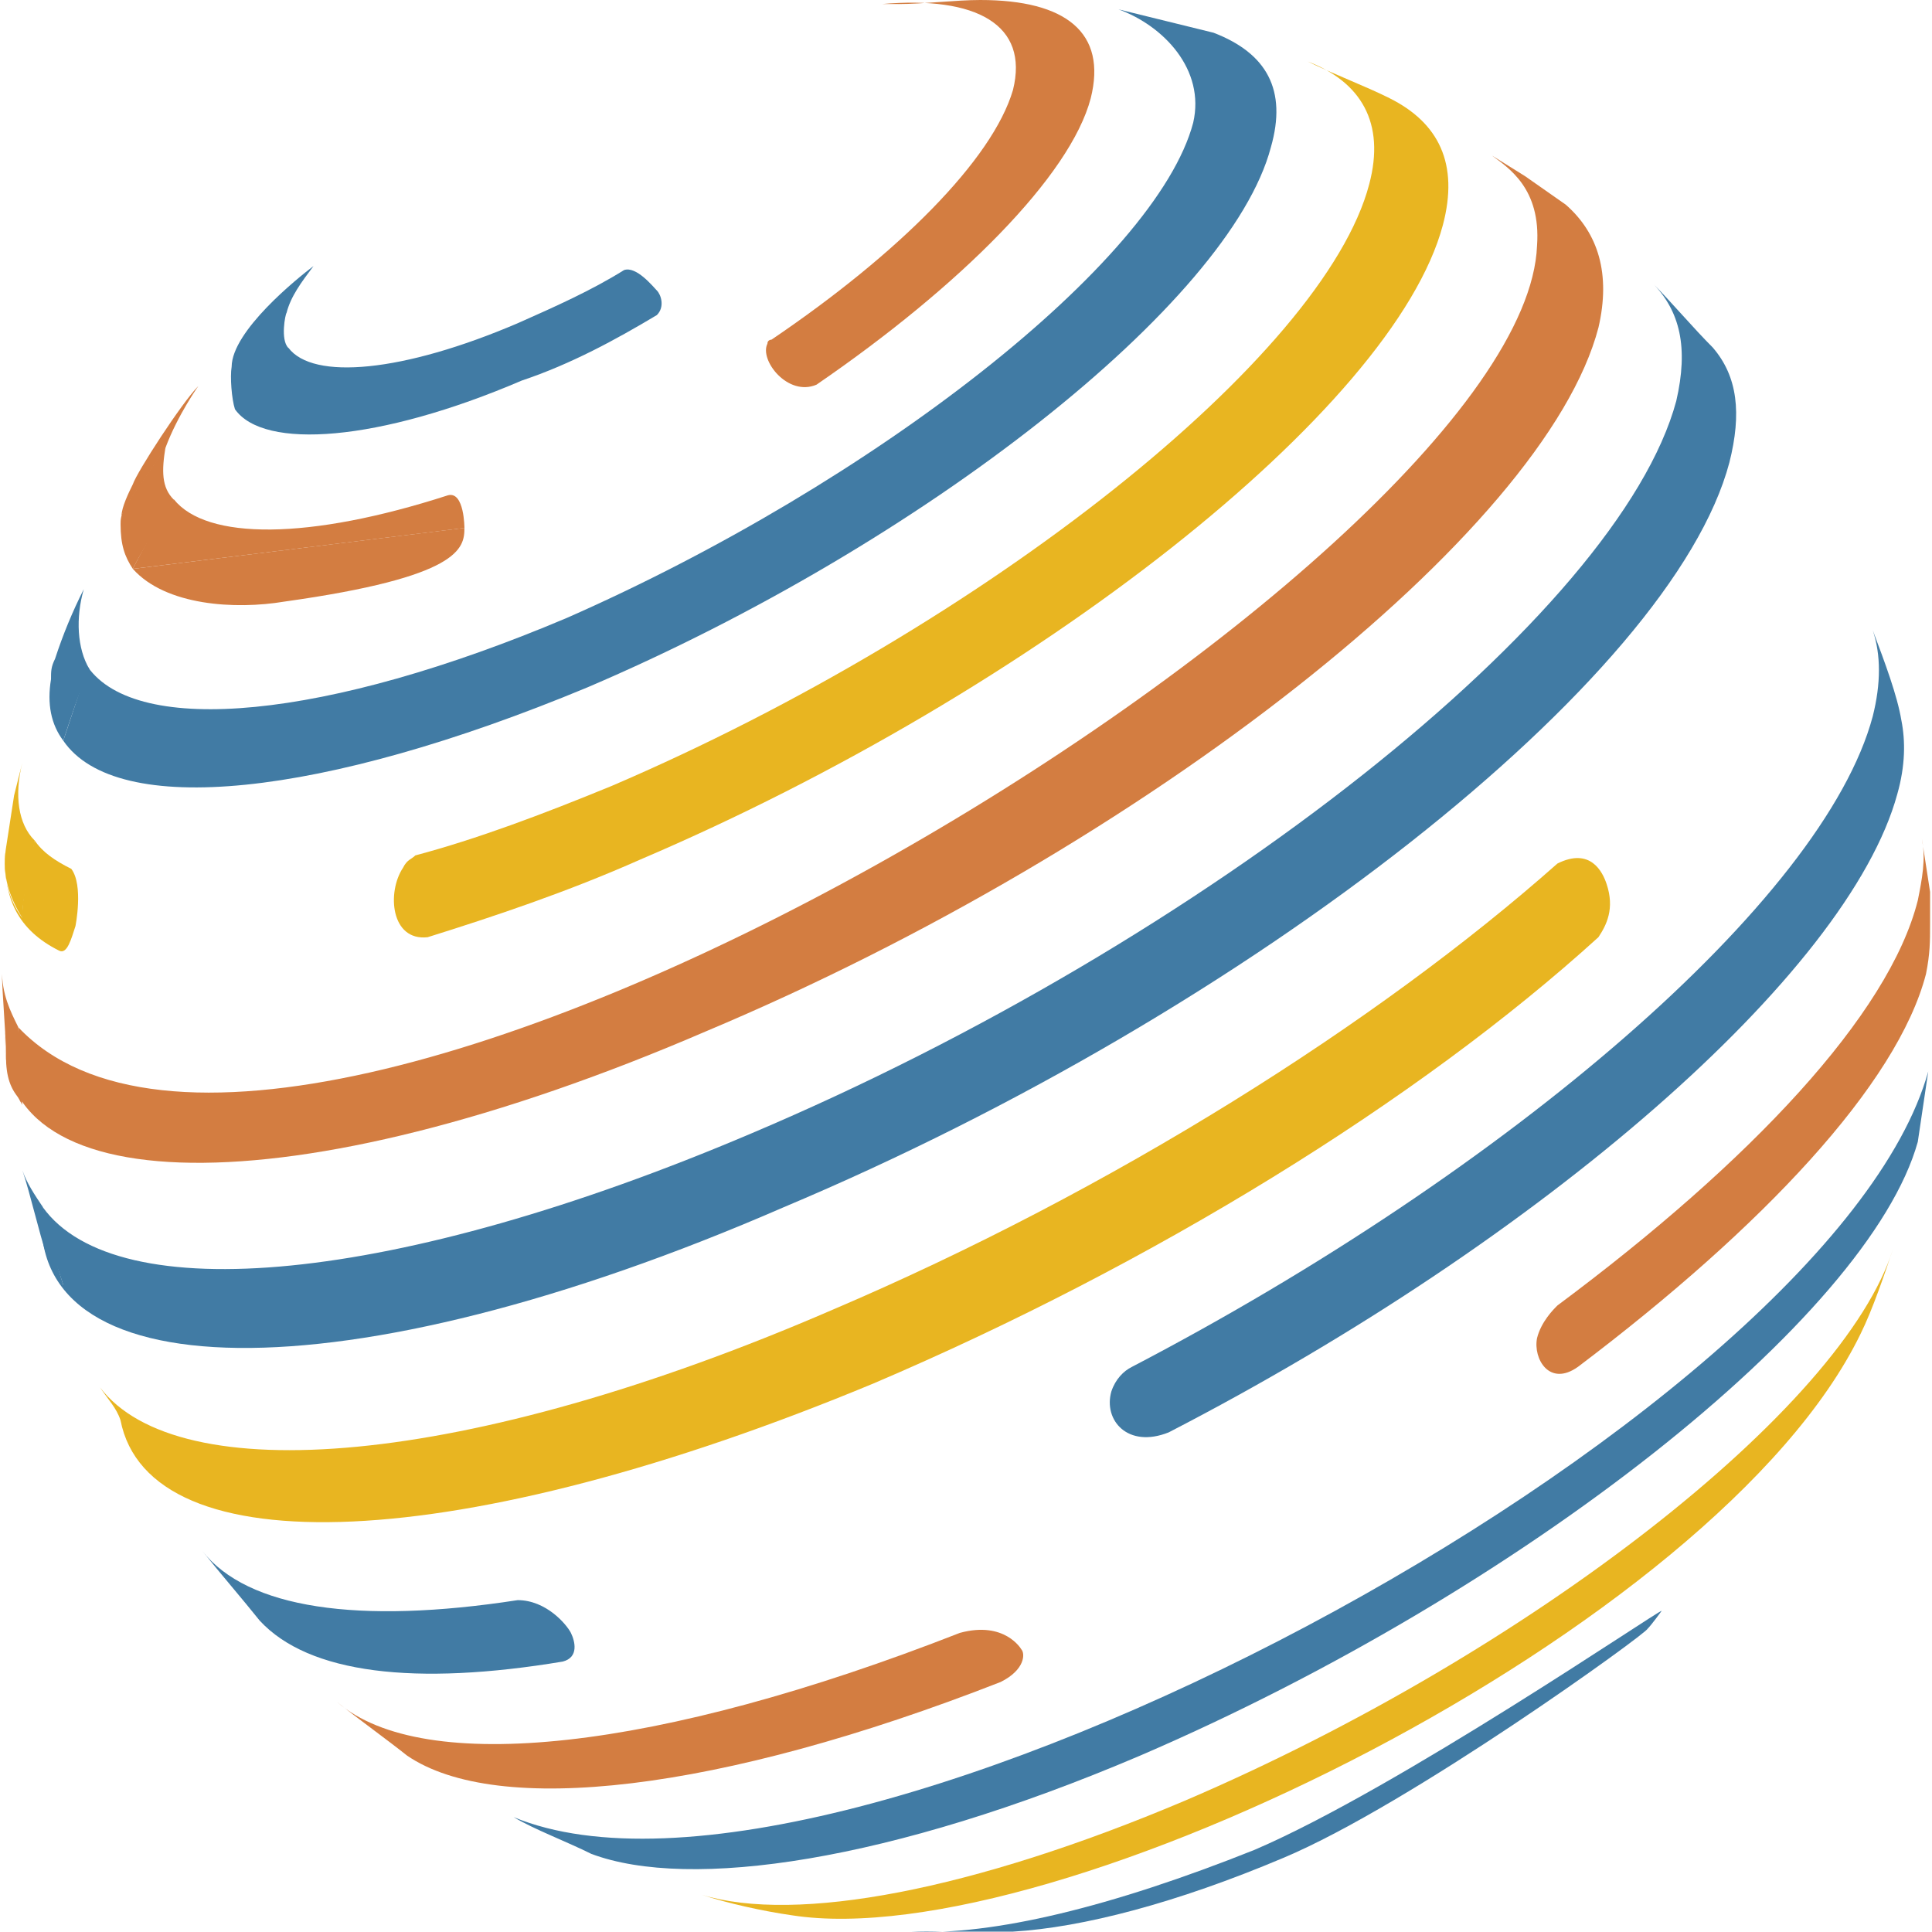
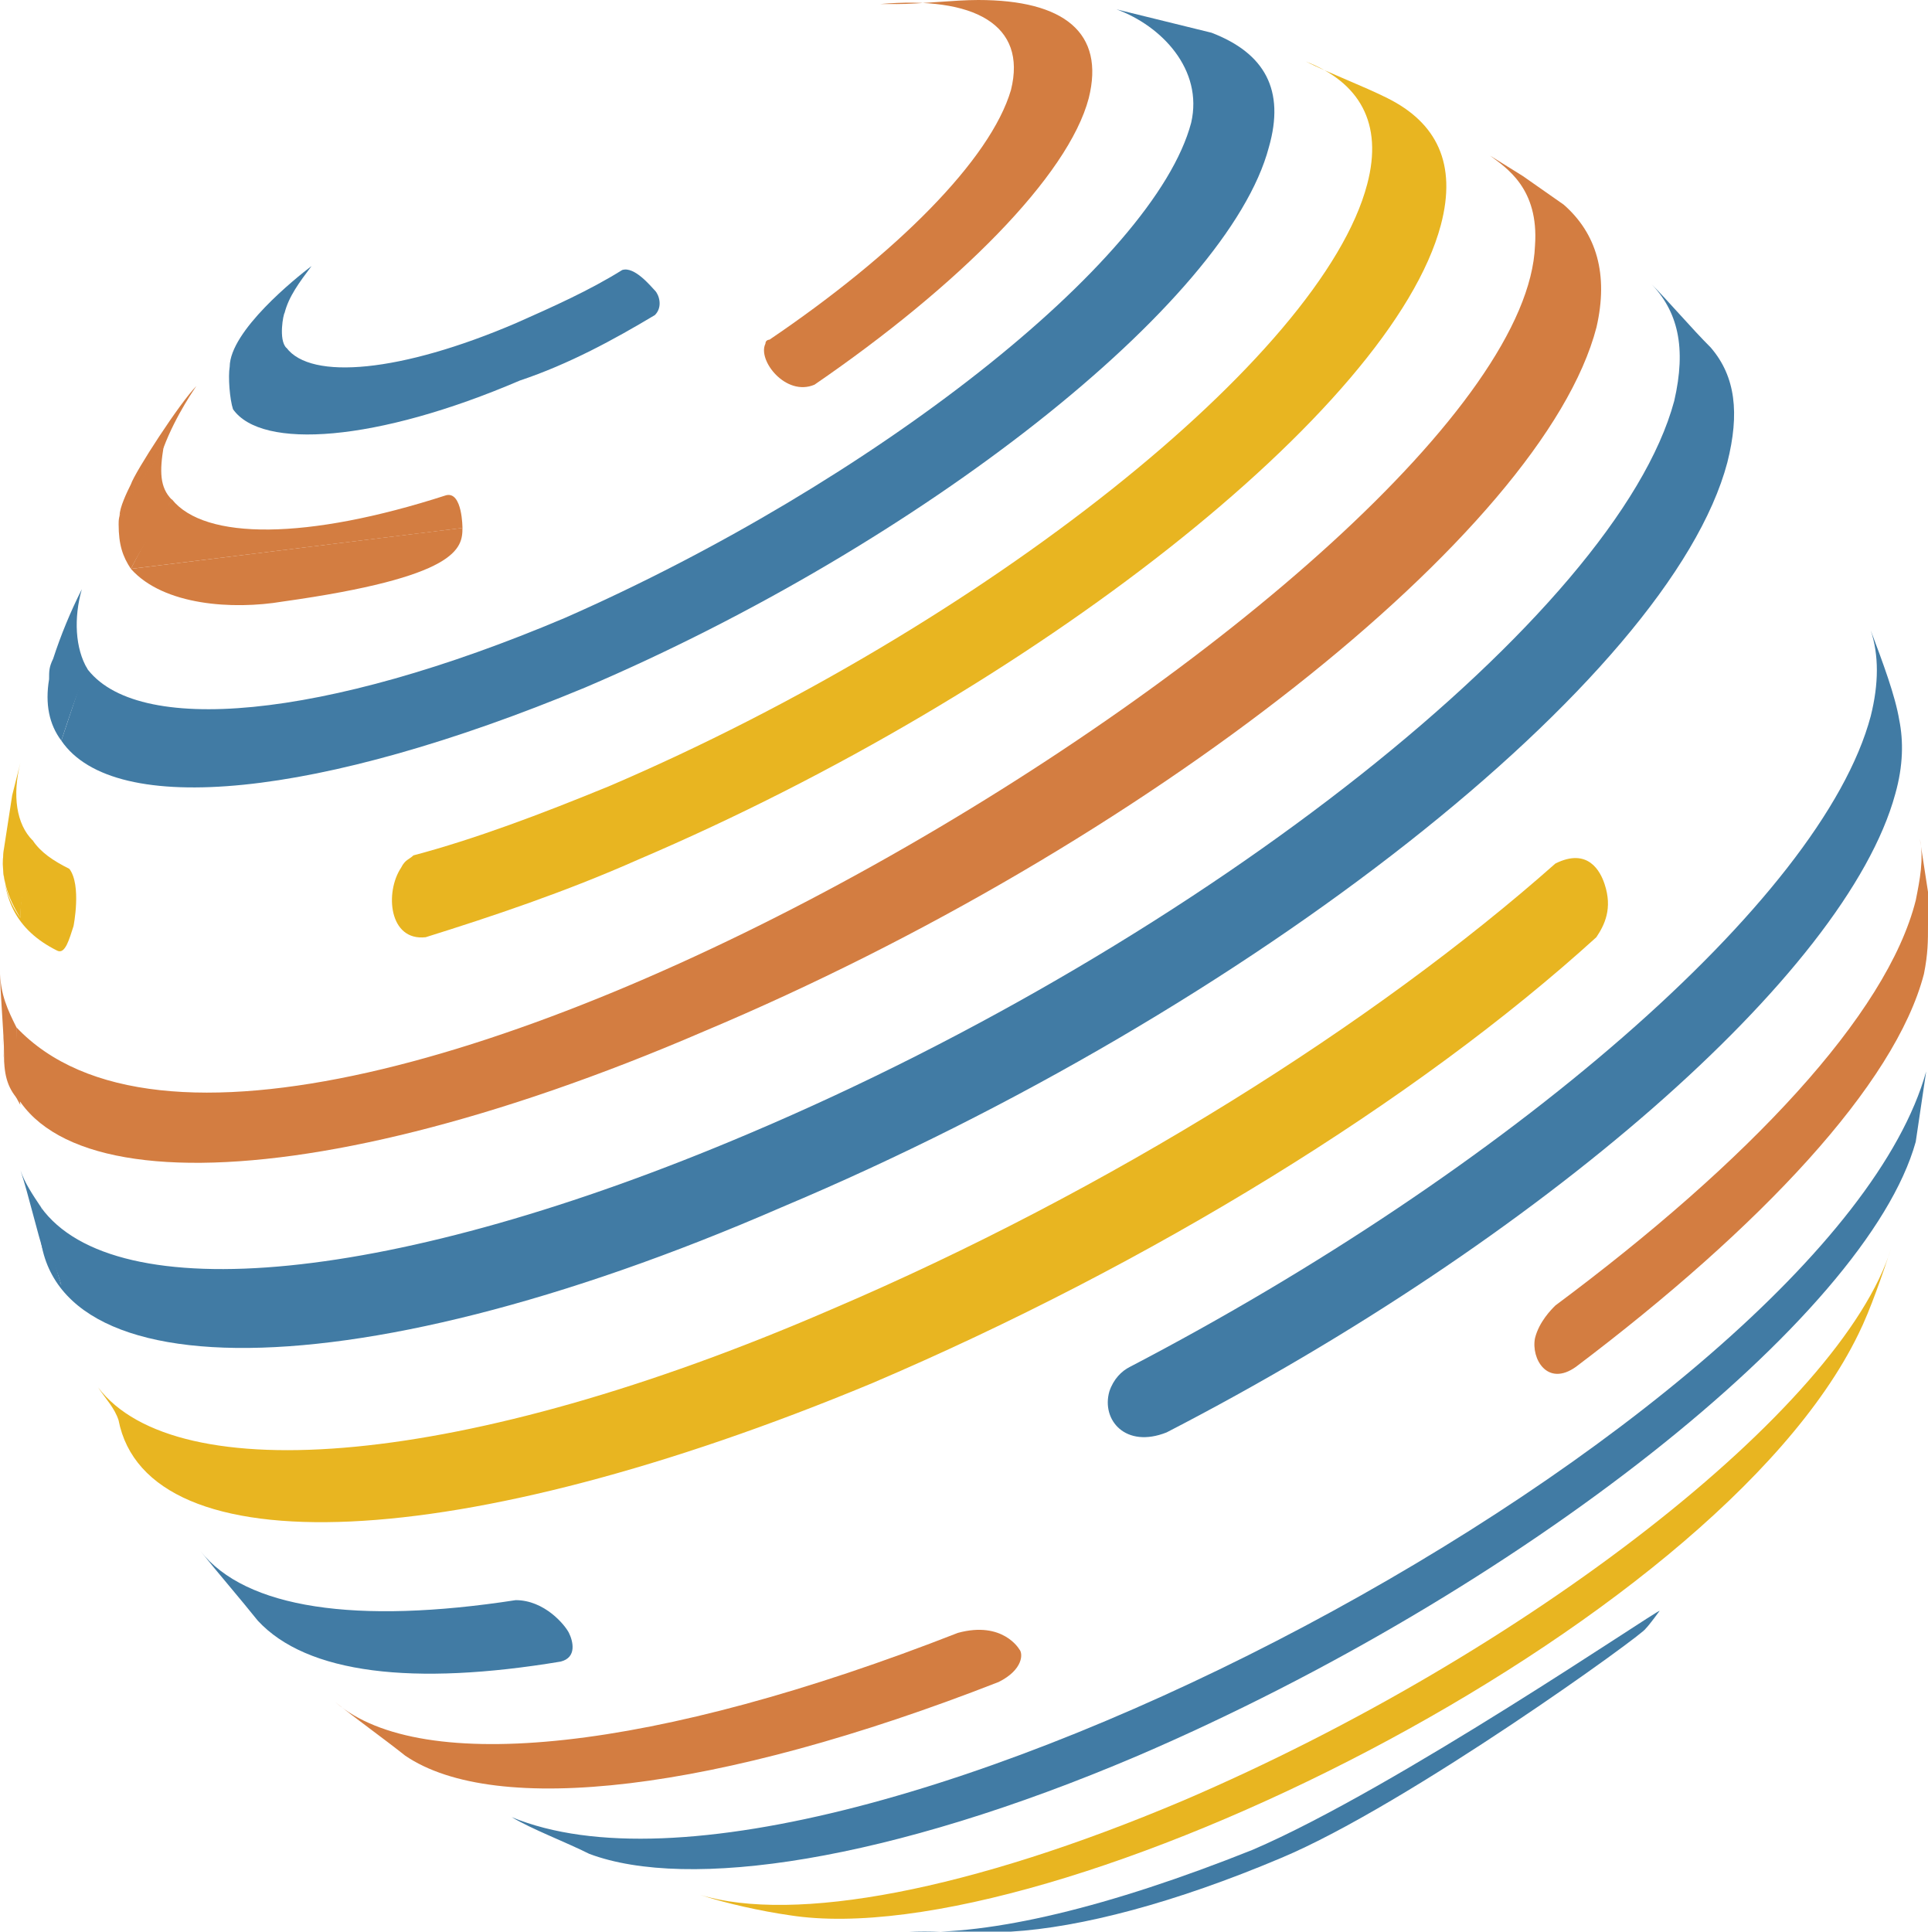
- <svg xmlns="http://www.w3.org/2000/svg" viewBox="0 0 1996 2000" width="2000" height="2000">
-   <g isolation="isolate">
-     <path d="m1389.91 584.59h-12.7c0-4.2 4.2-8.5 4.2-8.5h4.2c4.3 4.3 4.3 8.5 4.3 8.5" fill="#eff3c9" />
+ <svg xmlns="http://www.w3.org/2000/svg" viewBox="0 0 1996 2000">
+   <path d="M1389.91 584.59h-12.7c0-4.2 4.2-8.5 4.2-8.5h4.2c4.3 4.3 4.3 8.5 4.3 8.5" fill="#eff3c9" />
+   <path d="M928 4.2c25.4 0 59.31-4.2 84.71-4.2 89 0 131.42 33.89 114.42 101.68-21.13 80.48-135.58 194.86-283.9 296.54-29.7 12.7-59.31-25.4-50.81-42.39 0-4.2 4.2-4.2 4.2-4.2 131.42-89 228.83-186.36 250-258.45 16.9-67.79-38.11-97.48-135.62-89h17" fill="#d37d41" />
+   <path d="M1436.52 101.68c50.81 25.4 72 67.79 55.11 131.37-50.81 190.66-423.76 483-830.62 656.67-76.32 33.9-152.53 59.28-220.34 80.49-38.11 4.2-42.41-46.59-25.4-72 4.2-8.5 8.5-8.5 12.7-12.7 63.61-16.9 131.42-42.39 203.43-72 385.66-165.27 737.41-444.81 784-622.78 16.9-63.59-8.5-105.88-63.61-127.08 25.4 12.6 59.31 25.3 84.71 38" fill="#e8b521" />
+   <path d="M1966.3 745.65c4.2 21.2 4.2 46.59-4.2 76.29-50.81 186.36-368.66 461.81-754.31 660.87-42.41 16.9-67.81-12.7-59.31-42.39 4.2-12.7 12.7-21.2 21.2-25.4 389.86-203.36 716.21-483 767-673.57q12.75-50.84 0-89c12.7 33.79 25.4 67.69 29.6 93.18" fill="#417ba4" />
+   <g fill="#d37d41">
+     <path d="M1996 923.52v33.89c0 16.9 0 29.69-4.2 50.79-29.7 114.38-169.53 262.65-360.25 406.72-29.7 21.2-46.61-8.5-42.41-29.69 4.2-16.9 16.9-29.69 21.2-33.89 199.23-148.27 343.25-300.74 373-419.42 4.2-21.2 8.5-42.39 4.2-63.59l8.5 55.19M135.52 588.88c12.7-25.4 25.4-46.59 42.41-72 33.91 42.39 139.82 42.39 283.94-4.2 16.9-4.2 16.9 33.89 16.9 33.89" />
+     <path d="M478.77 546.49c0 21.2-4.2 50.79-186.43 76.29-50.81 8.5-122.92 4.2-156.82-33.89" />
  </g>
-   <path d="m928 4.2c25.4 0 59.31-4.2 84.71-4.2 89 0 131.42 33.89 114.42 101.68-21.13 80.48-135.58 194.86-283.9 296.54-29.7 12.7-59.31-25.4-50.81-42.39 0-4.2 4.2-4.2 4.2-4.2 131.42-89 228.83-186.36 250-258.45 16.9-67.79-38.11-97.48-135.62-89h17" fill="#d37d41" />
-   <path d="m1436.52 101.68c50.81 25.4 72 67.79 55.11 131.37-50.81 190.66-423.76 483-830.62 656.67-76.32 33.9-152.53 59.28-220.34 80.49-38.11 4.2-42.41-46.59-25.4-72 4.2-8.5 8.5-8.5 12.7-12.7 63.61-16.9 131.42-42.39 203.43-72 385.66-165.27 737.41-444.81 784-622.78 16.9-63.59-8.5-105.88-63.61-127.08 25.4 12.6 59.31 25.3 84.71 38" fill="#e8b521" />
-   <path d="m1966.3 745.65c4.2 21.2 4.2 46.59-4.2 76.29-50.81 186.36-368.66 461.81-754.31 660.87-42.41 16.9-67.81-12.7-59.31-42.39 4.2-12.7 12.7-21.2 21.2-25.4 389.86-203.36 716.21-483 767-673.57q12.75-50.84 0-89c12.7 33.79 25.4 67.69 29.6 93.18" fill="#417ba4" />
-   <g fill="#d37d41">
-     <path d="m1996 923.52v33.89c0 16.9 0 29.69-4.2 50.79-29.7 114.38-169.53 262.65-360.25 406.72-29.7 21.2-46.61-8.5-42.41-29.69 4.2-16.9 16.9-29.69 21.2-33.89 199.23-148.27 343.25-300.74 373-419.42 4.2-21.2 8.5-42.39 4.2-63.59l8.5 55.19" />
-     <path d="m135.52 588.88c12.7-25.4 25.4-46.59 42.41-72 33.91 42.39 139.82 42.39 283.94-4.2 16.9-4.2 16.9 33.89 16.9 33.89" />
-     <path d="m478.77 546.49c0 21.2-4.2 50.79-186.43 76.29-50.81 8.5-122.92 4.2-156.82-33.89" />
+   <path d="M1254.29 33.89c55.11 21.2 76.31 59.29 59.31 118.58-42.41 161-360.25 410.92-707.71 559.19-275.44 114.48-487.37 135.67-542.38 55.09 8.5-25.4 16.9-50.79 25.4-76.29 50.81 72 245.84 55.09 495.87-50.79 317.85-139.77 610.29-368.53 648.4-512.6 12.7-55.09-30.7-100.38-77.31-117.38" fill="#417ba4" />
+   <path d="M76.11 958.71c-4.2 12.7-8.5 29.69-16.9 25.4C16.8 963-.2 929.12 4.1 878.23c-4.2 29.69 4.2 55.09 16.9 72-.2-25.79 8.5-55.09 12.7-80.48 8.5 12.7 21.2 21.2 38.11 29.69 12.8 16.9 4.3 59.29 4.3 59.29" fill="#e8b521" />
+   <path d="M1576.44 182.16l42.41 29.69c33.91 29.69 46.61 72 33.91 127.08-55.11 211.86-470.37 538-923.84 728.66C296.64 1254-17 1245.56 4.2 1063.39c-4.2 29.69 4.2 59.29 16.9 80.48-4.2-25.4-4.2-55.09-4.2-80.48 283.94 300.74 1559.53-478.71 1572.24-809.14 4.2-59.29-29.7-80.48-46.61-93.18l33.9 21.1" fill="#d37d41" />
+   <g fill="#417ba4">
+     <path d="M46.51 1300.54c-4.2-16.9-8.5-33.89-4.2-55.09-4.3 21.2 0 38.19 4.2 55.09" />
+     <path d="M1771.37 360.13c25.4 29.69 29.7 67.79 16.9 118.58-59.31 224.56-495.87 567.69-978.95 771-457.67 199.16-792.52 190.66-767-4.2-4.2 33.89 4.2 63.59 21.2 84.68-8.5-25.4-16.9-50.79-21.2-80.48 76.31 105.88 364.45 80.48 733.21-76.29 470.37-199.16 898.44-538 957.74-758.35 12.7-55.09 4.2-93.18-25.4-122.88 21.1 21.3 42.31 46.69 63.51 67.89" />
  </g>
-   <path d="m1254.29 33.89c55.11 21.2 76.31 59.29 59.31 118.58-42.41 161-360.25 410.92-707.71 559.19-275.44 114.48-487.37 135.67-542.38 55.09 8.5-25.4 16.9-50.79 25.4-76.29 50.81 72 245.84 55.09 495.87-50.79 317.85-139.77 610.29-368.53 648.4-512.6 12.7-55.09-30.7-100.38-77.31-117.38" fill="#417ba4" />
-   <path d="M76.11,958.71c-4.2,12.7-8.5,29.69-16.9,25.4C16.8,963-.2,929.12,4.1,878.23c-4.2,29.69,4.2,55.09,16.9,72-0.2-25.79,8.5-55.09,12.7-80.48,8.5,12.7,21.2,21.2,38.11,29.69,12.8,16.9,4.3,59.29,4.3,59.29" fill="#e8b521" />
-   <path d="M1576.44,182.16l42.41,29.69c33.91,29.69,46.61,72,33.91,127.08-55.11,211.86-470.37,538-923.84,728.66C296.64,1254-17,1245.56,4.2,1063.39c-4.2,29.69,4.2,59.29,16.9,80.48-4.2-25.4-4.2-55.09-4.2-80.48,283.94,300.74,1559.53-478.71,1572.24-809.14,4.2-59.29-29.7-80.48-46.61-93.18l33.9,21.1" fill="#d37d41" />
-   <g fill="#417ba4">
-     <path d="m46.51 1300.54c-4.2-16.9-8.5-33.89-4.2-55.09-4.3 21.2 0 38.19 4.2 55.09" />
-     <path d="m1771.37 360.13c25.4 29.69 29.7 67.79 16.9 118.58-59.31 224.56-495.87 567.69-978.95 771-457.67 199.16-792.52 190.66-767-4.2-4.2 33.89 4.2 63.59 21.2 84.68-8.5-25.4-16.9-50.79-21.2-80.48 76.31 105.88 364.45 80.48 733.21-76.29 470.37-199.16 898.44-538 957.74-758.35 12.7-55.09 4.2-93.18-25.4-122.88 21.1 21.3 42.31 46.69 63.51 67.89" />
-   </g>
-   <path d="m1661.15 915.12c8.5 25.4 0 42.39-8.5 55.09-186.43 169.47-462 338.93-750.11 461.81-428.06 178-750.11 190.66-779.82 38.09-4.2-12.7-12.7-21.2-21.2-33.89 80.51 105.88 377.16 84.68 758.61-80.48 288.14-122.88 563.68-296.54 750.11-461.81 34-17 46.71 8.4 50.91 21.2" fill="#e8b521" />
-   <path d="m589 1690.37c4.2 8.5 8.5 25.4-8.5 29.69-152.52 25.4-262.74 12.7-313.65-42.39-16.9-21.2-42.41-50.79-59.31-72 46.61 59.29 161 76.29 326.35 50.79 29.7 0 50.81 25.4 55.11 33.89" fill="#417ba4" />
-   <path d="m1055.16 1707.26c4.2 4.2 4.2 21.2-21.2 33.89-292.44 114.38-521.28 139.77-614.49 76.29-21.2-16.9-50.81-38.09-72-55.09 89 76.29 330.55 50.79 644.2-72 46.51-12.7 63.51 16.9 63.51 16.9" fill="#d37d41" />
-   <path d="M1983.3,1182c-50.81,182.16-411.06,466-805.22,635.48-258.54,110.18-466.17,139.77-567.89,101.68-25.4-12.7-59.31-25.4-80.51-38.09C868,2021.2,1893.38,1470.71,1994.1,1109.18" fill="#417ba4" />
-   <path d="m1923.89 1381.13c-148.32 305-834.83 644-1106.07 601.58-29.7-4.2-67.81-12.7-93.21-21.2 97.51 29.69 279.74-4.2 500.08-97.48 356-152.47 682.3-406.72 733.21-571.89-8.5 25.39-21.3 63.49-34 89" fill="#e8b521" />
-   <path d="M1703.56,1686.07c0,4.2-245.84,182.16-377.16,237.25-110.22,46.59-207.63,72-279.74,76.29H940.74c84.71,4.2,207.63-25.4,356-84.68,148.32-63.59,417.26-247.45,421.46-247.45,0,0-10.4,14.4-14.6,18.6" fill="#417ba4" />
-   <path d="m135.52 588.88c-8.5-12.7-12.7-25-12.7-46.19 0-4.2 0-8.5 4.2-16.9 12.7-21.2 29.7-42.39 42.41-63.59-4.2 25.4-4.2 42.39 8.5 55.09-17 29.59-29.7 46.19-42.41 71.59" fill="#d37d41" />
-   <path d="M63.51,766.75q-19.05-25.35-12.7-63.59c0-8.5,0-12.7,4.2-21.2a509.1,509.1,0,0,1,29.7-72c-8.5,29.69-6.9,61.39,5.8,82.58-12.8,29.79-19,50.09-27,74.19" fill="#417ba4" />
-   <path d="m21.1 950.51c-12.7-21.2-21.2-42.39-17-72l8.5-55.09 8.5-33.89c-8.5 33.89-4.2 63.59 12.7 80.48-2.6 25.79-12.7 55.09-12.7 80.48" fill="#e8b521" />
-   <path d="m21.1 1140.78c-12.7-12.7-16.9-26.6-16.9-47.78 0-25.4-4.2-63.59-4.2-89 0 25.4 8.5 42.39 16.9 59.29" fill="#d37d41" />
-   <g fill="#417ba4">
-     <path d="m678 300.74c-4.2-4.3-21.2-25.4-33.91-21.2-33.91 21.2-72.11 38.19-110.22 55.09-118.71 50.79-211.92 59.29-237.33 25.37l-.09.11c-8.39-8.51-3-35.25-1.81-36.2 4.3-17 15.2-31.59 27.9-48.49-16.64 12.58-84.41 67.13-84.74 104.21-1.76 10.43 0 33.61 3.43 44 29.7 42.29 148.62 33.89 296.94-29.69 50.81-17 97.41-42.39 139.82-67.79 8.51-8.51 4.21-21.21.01-25.41" />
-     <path d="m63.51 1330.24c-8.5-8.5-12.7-16.9-16.9-29.69-8.5-25.4-16.9-63.59-25.4-89 4.2 12.7 12.7 25.4 21.2 38.09 8.3 29.79 12.6 55.19 21.1 80.58" />
-   </g>
-   <path d="m123.82 533.8c0-8.5 7.5-24.1 11.7-32.49 4.2-12.7 50.81-84.68 67.81-101.68 0 0-21.2 29.69-33.91 63.59-12.7 21.2-29.7 42.39-42.41 63.59" fill="#d37d41" />
+   <path d="M1661.15 915.12c8.5 25.4 0 42.39-8.5 55.09-186.43 169.47-462 338.93-750.11 461.81-428.06 178-750.11 190.66-779.82 38.09-4.2-12.7-12.7-21.2-21.2-33.89 80.51 105.88 377.16 84.68 758.61-80.48 288.14-122.88 563.68-296.54 750.11-461.81 34-17 46.71 8.4 50.91 21.2" fill="#e8b521" />
+   <path d="M589 1690.37c4.2 8.5 8.5 25.4-8.5 29.69-152.52 25.4-262.74 12.7-313.65-42.39-16.9-21.2-42.41-50.79-59.31-72 46.61 59.29 161 76.29 326.35 50.79 29.7 0 50.81 25.4 55.11 33.89" fill="#417ba4" />
+   <path d="M1055.16 1707.26c4.2 4.2 4.2 21.2-21.2 33.89-292.44 114.38-521.28 139.77-614.49 76.29-21.2-16.9-50.81-38.09-72-55.09 89 76.29 330.55 50.79 644.2-72 46.51-12.7 63.51 16.9 63.51 16.9" fill="#d37d41" />
+   <path d="M1983.3 1182c-50.81 182.16-411.06 466-805.22 635.48-258.54 110.18-466.17 139.77-567.89 101.68-25.4-12.7-59.31-25.4-80.51-38.09C868 2021.2 1893.38 1470.71 1994.1 1109.18" fill="#417ba4" />
+   <path d="M1923.89 1381.13c-148.32 305-834.83 644-1106.07 601.58-29.7-4.2-67.81-12.7-93.21-21.2 97.51 29.69 279.74-4.2 500.08-97.48 356-152.47 682.3-406.72 733.21-571.89-8.5 25.39-21.3 63.49-34 89" fill="#e8b521" />
+   <path d="M1703.56 1686.07c0 4.2-245.84 182.16-377.16 237.25-110.22 46.59-207.63 72-279.74 76.29H940.74c84.71 4.2 207.63-25.4 356-84.68 148.32-63.59 417.26-247.45 421.46-247.45 0 0-10.4 14.4-14.6 18.6" fill="#417ba4" />
+   <path d="M135.52 588.88c-8.5-12.7-12.7-25-12.7-46.19 0-4.2 0-8.5 4.2-16.9 12.7-21.2 29.7-42.39 42.41-63.59-4.2 25.4-4.2 42.39 8.5 55.09-17 29.59-29.7 46.19-42.41 71.59" fill="#d37d41" />
+   <path d="M63.51 766.75q-19.05-25.35-12.7-63.59c0-8.5 0-12.7 4.2-21.2a509.1 509.1 0 0129.7-72c-8.5 29.69-6.9 61.39 5.8 82.58-12.8 29.79-19 50.09-27 74.19" fill="#417ba4" />
+   <path d="M21.1 950.51c-12.7-21.2-21.2-42.39-17-72l8.5-55.09 8.5-33.89c-8.5 33.89-4.2 63.59 12.7 80.48-2.6 25.79-12.7 55.09-12.7 80.48" fill="#e8b521" />
+   <path d="M21.1 1140.78c-12.7-12.7-16.9-26.6-16.9-47.78 0-25.4-4.2-63.59-4.2-89 0 25.4 8.5 42.39 16.9 59.29" fill="#d37d41" />
+   <path d="M678 300.74c-4.2-4.3-21.2-25.4-33.91-21.2-33.91 21.2-72.11 38.19-110.22 55.09-118.71 50.79-211.92 59.29-237.33 25.37l-.09.11c-8.39-8.51-3-35.25-1.81-36.2 4.3-17 15.2-31.59 27.9-48.49-16.64 12.58-84.41 67.13-84.74 104.21-1.76 10.43 0 33.61 3.43 44 29.7 42.29 148.62 33.89 296.94-29.69 50.81-17 97.41-42.39 139.82-67.79 8.51-8.51 4.21-21.21.01-25.41M63.51 1330.24c-8.5-8.5-12.7-16.9-16.9-29.69-8.5-25.4-16.9-63.59-25.4-89 4.2 12.7 12.7 25.4 21.2 38.09 8.3 29.79 12.6 55.19 21.1 80.58" fill="#417ba4" />
+   <path d="M123.82 533.8c0-8.5 7.5-24.1 11.7-32.49 4.2-12.7 50.81-84.68 67.81-101.68 0 0-21.2 29.69-33.91 63.59-12.7 21.2-29.7 42.39-42.41 63.59" fill="#d37d41" />
</svg>
